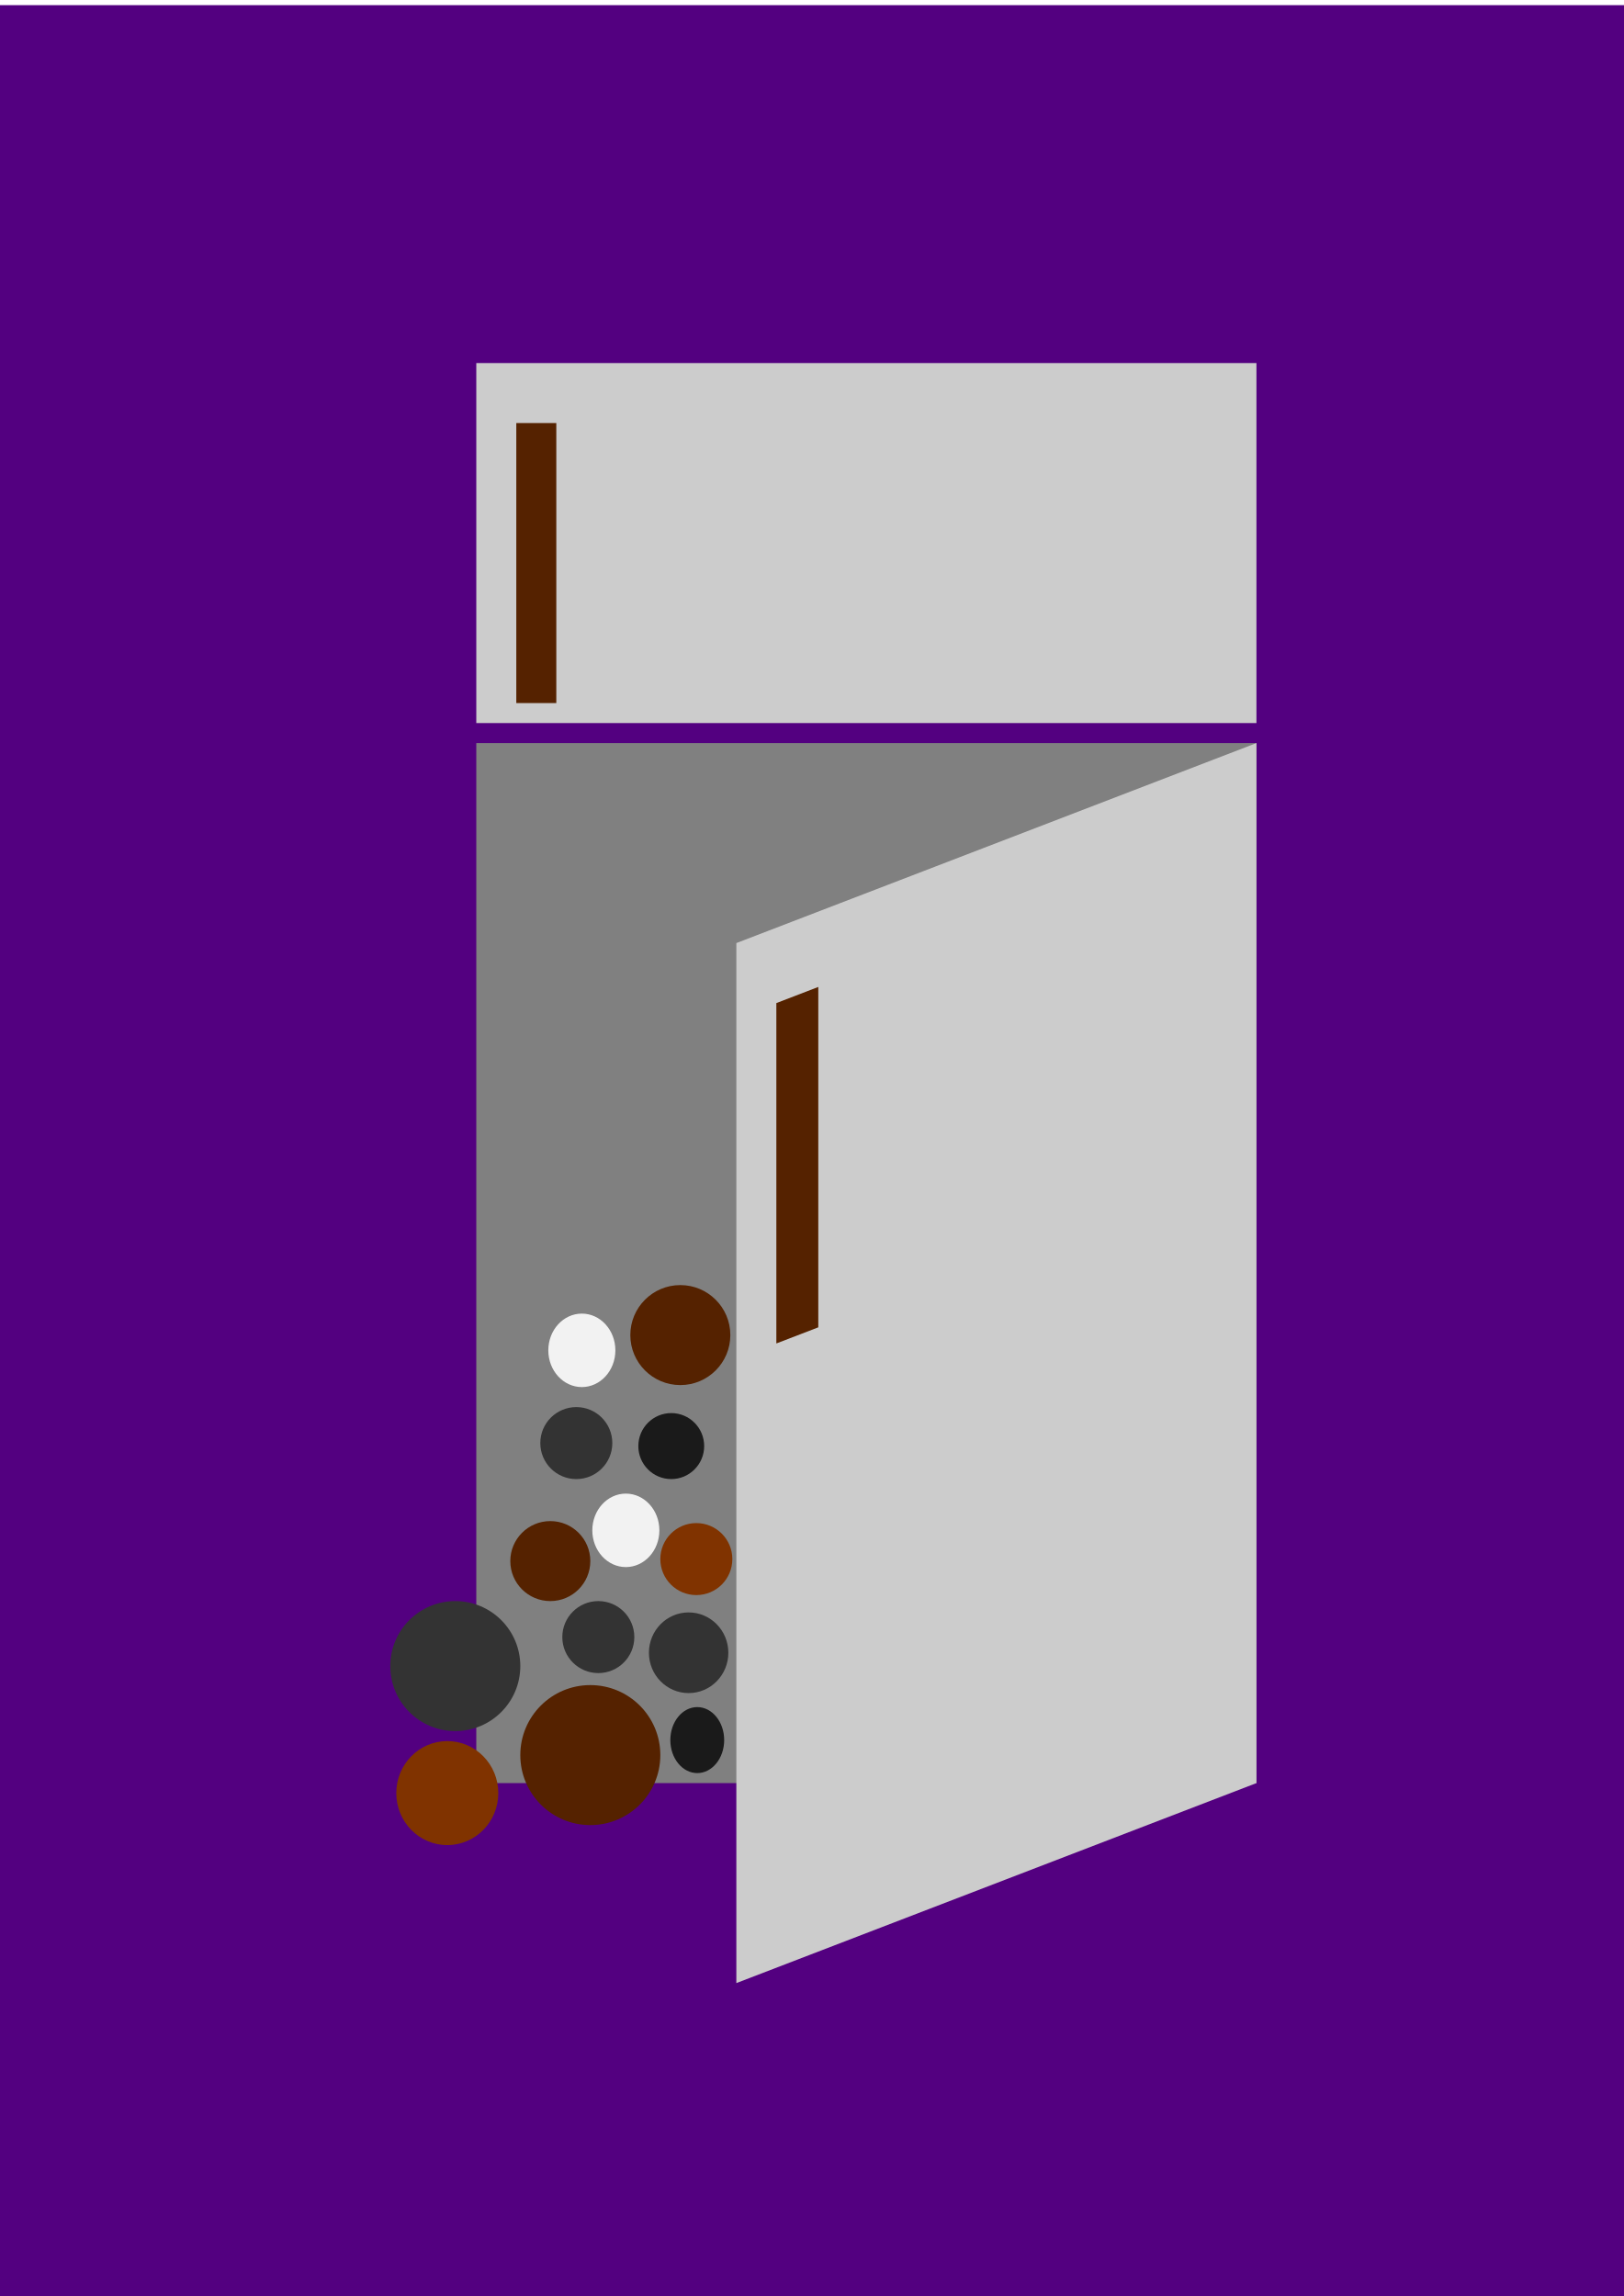
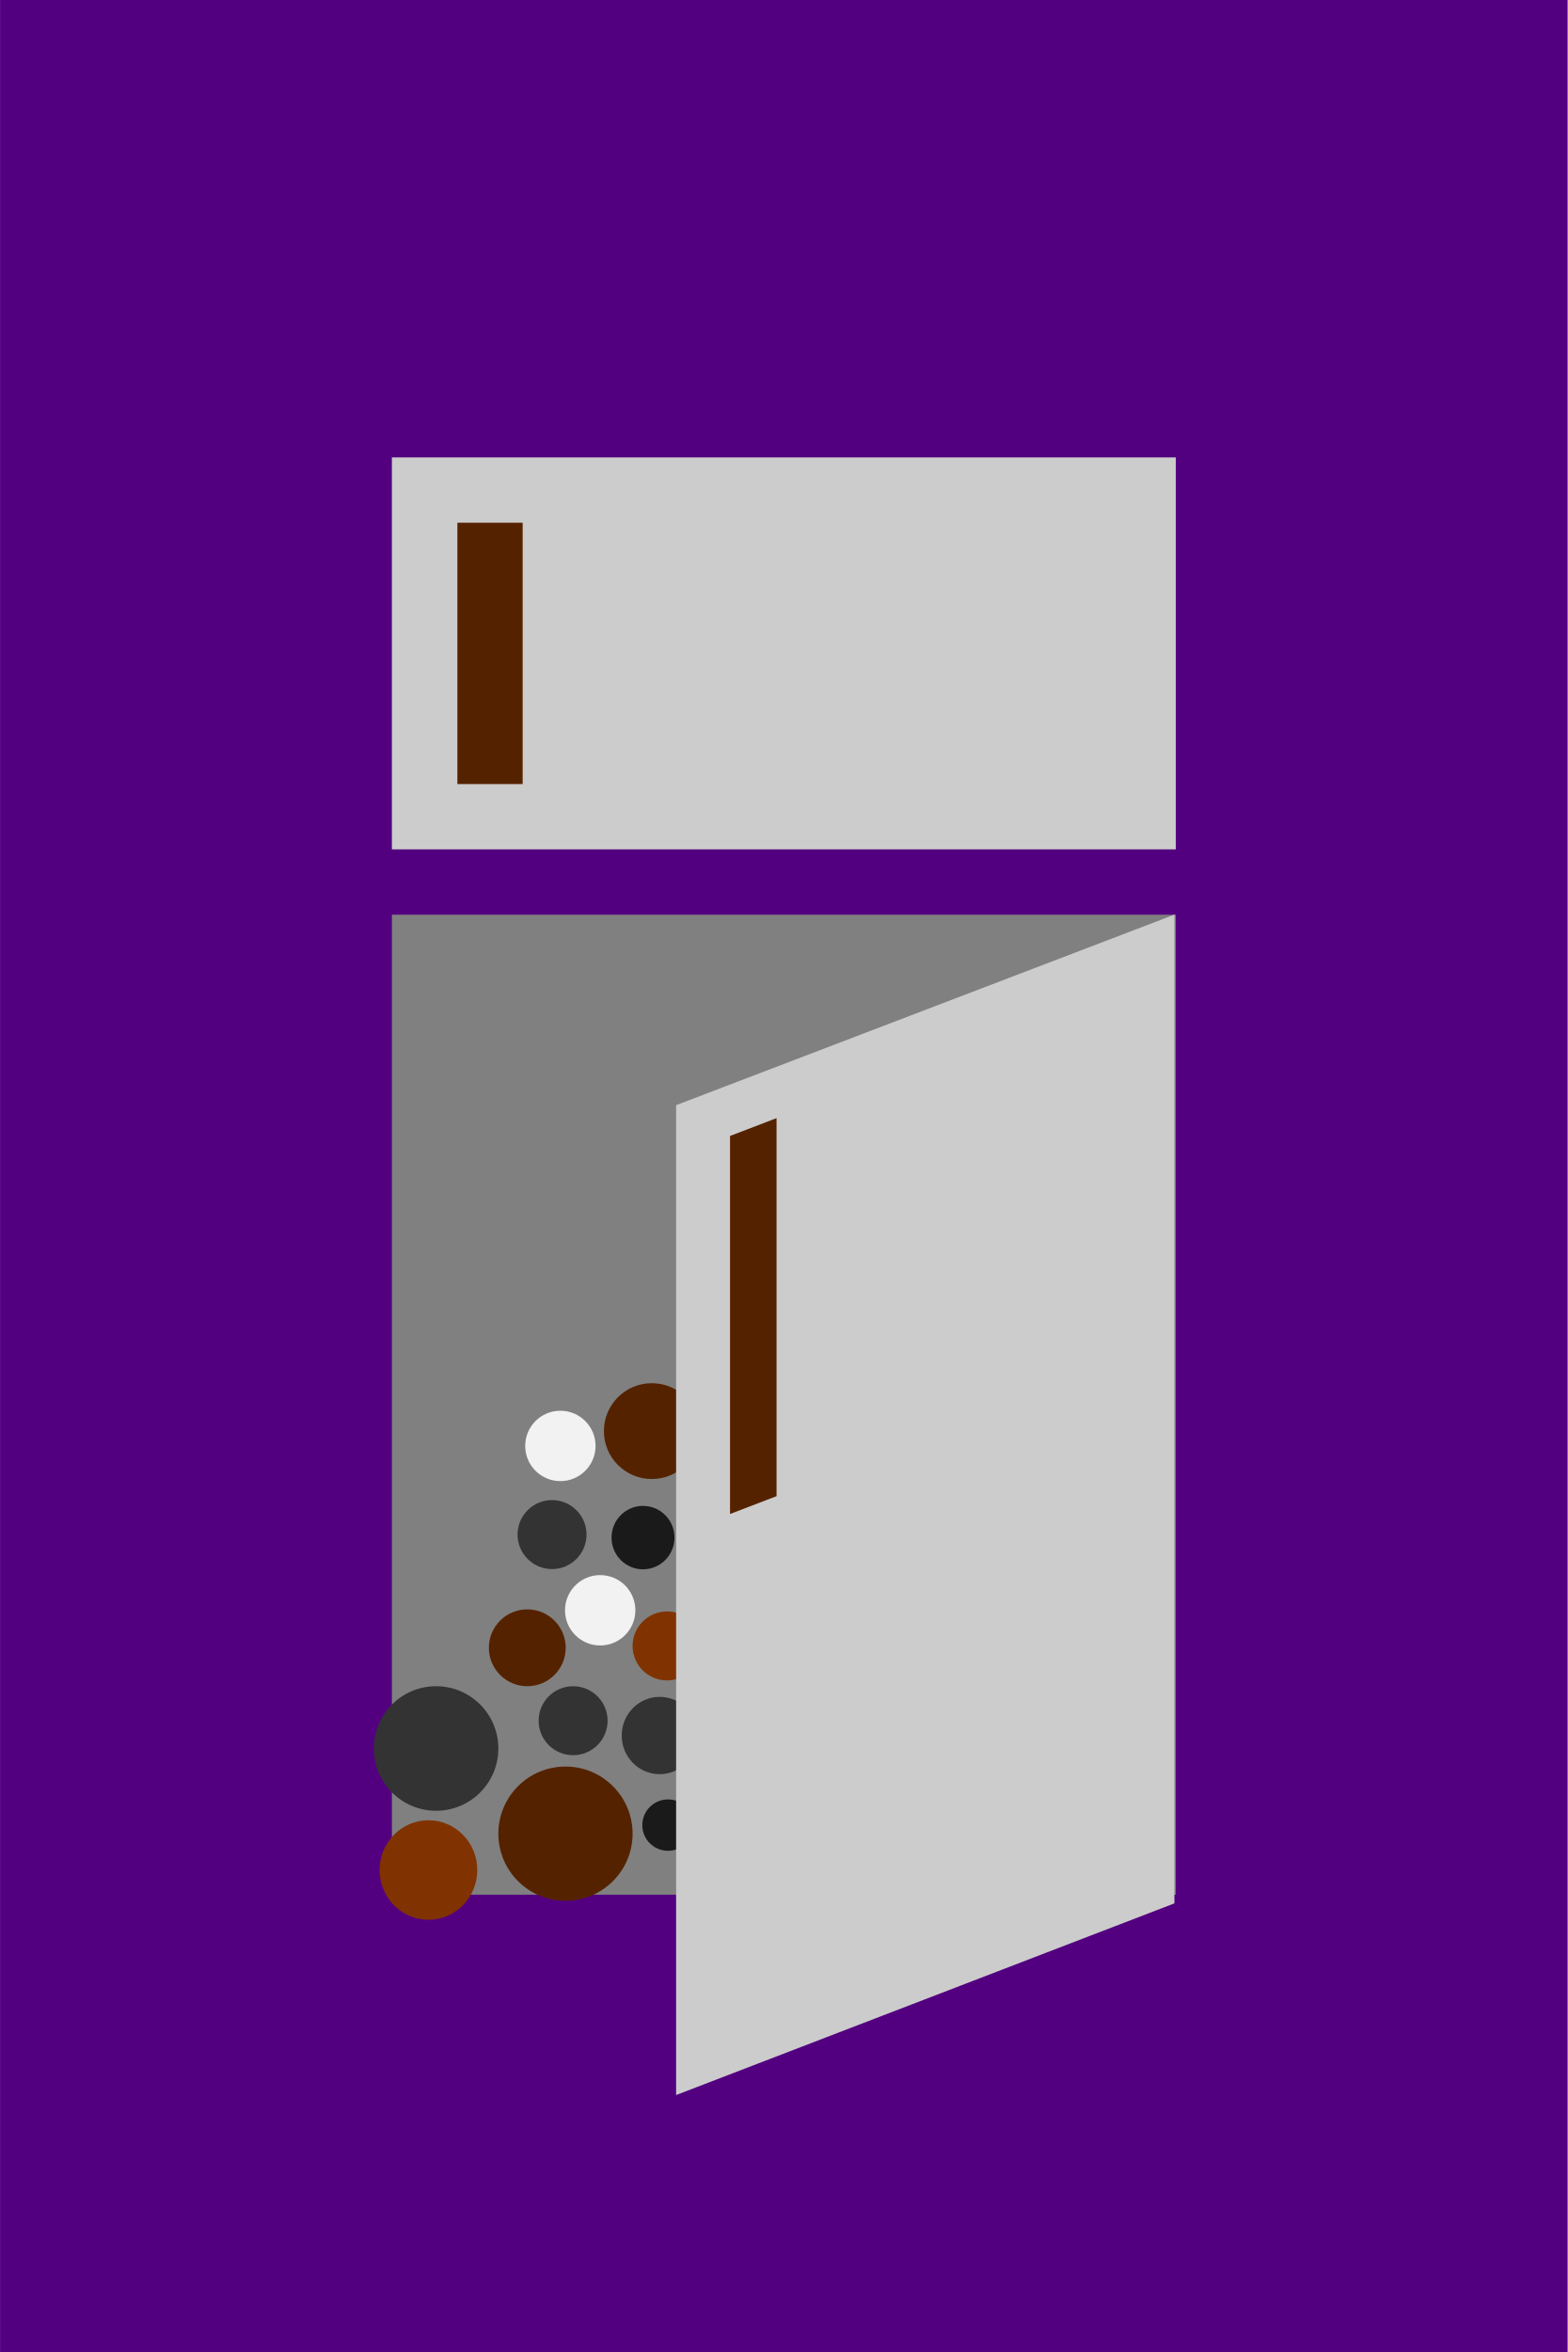
- <svg xmlns="http://www.w3.org/2000/svg" width="210mm" height="297mm" viewBox="0 0 210 297" version="1.1" id="svg8">
+ <svg xmlns="http://www.w3.org/2000/svg" width="24" height="36" viewBox="0 0 6.773 10.16" version="1.1" id="svg8">
  <defs id="defs2" />
-   <g id="layer1">
-     <rect style="fill:#ececec;stroke-width:0.265" id="rect3745" width="6.048" height="34.774" x="-1033.387" y="-61.321" />
-     <rect style="fill:#530080;fill-opacity:1;stroke-width:0.884;stroke-miterlimit:4;stroke-dasharray:none" id="rect4963" width="211.667" height="296.333" x="1.0172526e-005" y="0.667" />
-     <g id="g4961" transform="matrix(0.2444562,0,0,0.2444562,-59.9954,173.5719)">
-       <rect y="-517.917" x="497.417" height="190.5" width="412.75" id="rect4775" style="fill:#cccccc;fill-opacity:1;stroke-width:1.998;stroke-miterlimit:4;stroke-dasharray:none" />
-       <rect y="-316.833" x="497.417" height="550.333" width="412.75" id="rect4777" style="fill:#808080;fill-opacity:1;stroke-width:1.998;stroke-miterlimit:4;stroke-dasharray:none" />
-       <path id="rect4779" d="M 635,-211 910.167,-316.833 V 233.5 L 635,339.333 Z" style="fill:#cccccc;fill-opacity:1;stroke-width:1.663;stroke-miterlimit:4;stroke-dasharray:none" />
-       <rect y="-486.167" x="518.583" height="148.167" width="21.167" id="rect4784" style="fill:#552200;fill-opacity:1;stroke-width:1.998;stroke-miterlimit:4;stroke-dasharray:none" />
-       <path id="rect4788" d="m 656.167,-179.25 22.191,-8.535 V -7.669 l -22.191,8.535 z" style="fill:#552200;fill-opacity:1;stroke-width:0.161;stroke-miterlimit:4;stroke-dasharray:none" />
-       <circle r="21.167" cy="116.025" cx="536.575" id="path4791" style="fill:#552200;fill-opacity:1;stroke-width:1.998;stroke-miterlimit:4;stroke-dasharray:none" />
-       <circle r="26.458" cy="-3.567" cx="605.367" id="path4793" style="fill:#552200;fill-opacity:1;stroke-width:1.998;stroke-miterlimit:4;stroke-dasharray:none" />
-       <circle r="37.042" cy="218.683" cx="557.742" id="path4799" style="fill:#552200;fill-opacity:1;stroke-width:1.998;stroke-miterlimit:4;stroke-dasharray:none" />
-       <circle r="19.05" cy="156.242" cx="561.975" id="path4793-7" style="fill:#333333;fill-opacity:1;stroke-width:1.439;stroke-miterlimit:4;stroke-dasharray:none" />
-       <ellipse ry="17.462" rx="14.246" cy="210.746" cx="614.321" id="path4793-7-2" style="fill:#1a1a1a;fill-opacity:1;stroke-width:1.191;stroke-miterlimit:4;stroke-dasharray:none" />
-       <circle r="34.396" cy="171.588" cx="486.304" id="path4793-7-6" style="fill:#333333;fill-opacity:1;stroke-width:2.597;stroke-miterlimit:4;stroke-dasharray:none" />
-       <circle r="19.05" cy="114.967" cx="613.833" id="path4793-7-1" style="fill:#803300;fill-opacity:1;stroke-width:1.439;stroke-miterlimit:4;stroke-dasharray:none" />
-       <circle r="19.05" cy="53.583" cx="550.333" id="path4793-7-10" style="fill:#333333;fill-opacity:1;stroke-width:1.439;stroke-miterlimit:4;stroke-dasharray:none" />
-       <ellipse ry="21.343" rx="21.01" cy="164.532" cx="609.757" id="path4793-7-61" style="fill:#333333;fill-opacity:1;stroke-width:1.599;stroke-miterlimit:4;stroke-dasharray:none" />
-       <ellipse ry="17.462" rx="17.421" cy="55.171" cx="600.562" id="path4793-7-2-4" style="fill:#1a1a1a;fill-opacity:1;stroke-width:1.317;stroke-miterlimit:4;stroke-dasharray:none" />
-       <ellipse ry="27.517" rx="26.988" cy="238.792" cx="482.071" id="path4793-7-1-4" style="fill:#803300;fill-opacity:1;stroke-width:2.058;stroke-miterlimit:4;stroke-dasharray:none" />
-       <ellipse ry="19.441" rx="17.74" cy="99.759" cx="576.54" id="path4924" style="fill:#f2f2f2;fill-opacity:1;stroke-width:0.331;stroke-miterlimit:4;stroke-dasharray:none" />
-       <ellipse ry="19.441" rx="17.74" cy="4.509" cx="553.257" id="path4924-2" style="fill:#f2f2f2;fill-opacity:1;stroke-width:0.331;stroke-miterlimit:4;stroke-dasharray:none" />
+   <g id="layer1" transform="translate(0,-286.84)">
+     <rect style="fill:#530080;fill-opacity:1;stroke-width:0.884;stroke-miterlimit:4;stroke-dasharray:none" id="rect4963" width="6.773" height="10.16" x="-1.7347235e-018" y="286.84" />
+     <g id="g4310" transform="matrix(1.048902,0,0,0.9833454,-0.3742981,5.058596)">
+       <rect y="290.572" x="1.971" height="4.305" width="3.229" id="rect4777" style="fill:#808080;fill-opacity:1;stroke-width:1.998;stroke-miterlimit:4;stroke-dasharray:none" />
+     </g>
+     <g id="g4386">
+       <rect y="288.816" x="1.693" height="1.693" width="3.387" id="rect4775" style="fill:#cccccc;fill-opacity:1;stroke-width:1.998;stroke-miterlimit:4;stroke-dasharray:none" />
+       <rect y="289.098" x="1.976" height="1.129" width="0.282" id="rect4784" style="fill:#552200;fill-opacity:1;stroke-width:1.998;stroke-miterlimit:4;stroke-dasharray:none" />
+     </g>
+     <circle style="fill:#552200;fill-opacity:1;stroke-width:1.998;stroke-miterlimit:4;stroke-dasharray:none" id="path4791" cx="2.278" cy="293.958" r="0.166" />
+     <circle style="fill:#552200;fill-opacity:1;stroke-width:1.998;stroke-miterlimit:4;stroke-dasharray:none" id="path4793" cx="2.816" cy="293.022" r="0.207" />
+     <circle style="fill:#552200;fill-opacity:1;stroke-width:1.998;stroke-miterlimit:4;stroke-dasharray:none" id="path4799" cx="2.443" cy="294.761" r="0.29" />
+     <circle style="fill:#333333;fill-opacity:1;stroke-width:1.439;stroke-miterlimit:4;stroke-dasharray:none" id="path4793-7" cx="2.476" cy="294.273" r="0.149" />
+     <circle style="fill:#1a1a1a;fill-opacity:1;stroke-width:1.191;stroke-miterlimit:4;stroke-dasharray:none" id="path4793-7-2" cx="2.886" cy="294.724" r="0.111" />
+     <circle style="fill:#333333;fill-opacity:1;stroke-width:2.597;stroke-miterlimit:4;stroke-dasharray:none" id="path4793-7-6" cx="1.884" cy="294.393" r="0.269" />
+     <circle style="fill:#803300;fill-opacity:1;stroke-width:1.439;stroke-miterlimit:4;stroke-dasharray:none" id="path4793-7-1" cx="2.882" cy="293.95" r="0.149" />
+     <circle style="fill:#333333;fill-opacity:1;stroke-width:1.439;stroke-miterlimit:4;stroke-dasharray:none" id="path4793-7-10" cx="2.385" cy="293.469" r="0.149" />
+     <ellipse style="fill:#333333;fill-opacity:1;stroke-width:1.599;stroke-miterlimit:4;stroke-dasharray:none" id="path4793-7-61" cx="2.85" cy="294.337" rx="0.164" ry="0.167" />
+     <ellipse style="fill:#1a1a1a;fill-opacity:1;stroke-width:1.317;stroke-miterlimit:4;stroke-dasharray:none" id="path4793-7-2-4" cx="2.778" cy="293.482" rx="0.136" ry="0.137" />
+     <ellipse style="fill:#803300;fill-opacity:1;stroke-width:2.058;stroke-miterlimit:4;stroke-dasharray:none" id="path4793-7-1-4" cx="1.851" cy="294.918" rx="0.211" ry="0.215" />
+     <circle style="fill:#f2f2f2;fill-opacity:1;stroke-width:0.331;stroke-miterlimit:4;stroke-dasharray:none" id="path4924" cx="2.593" cy="293.796" r="0.152" />
+     <circle style="fill:#f2f2f2;fill-opacity:1;stroke-width:0.331;stroke-miterlimit:4;stroke-dasharray:none" id="path4924-2" cx="2.421" cy="293.086" r="0.152" />
+     <g id="g4382">
+       <path id="rect4779" d="m 2.921,291.614 2.153,-0.823 0,4.271 -2.153,0.828 z" style="fill:#cccccc;fill-opacity:1;stroke-width:1.663;stroke-miterlimit:4;stroke-dasharray:none" />
+       <path id="rect4788" d="m 3.154,291.747 0.201,-0.077 0,1.633 -0.201,0.077 z" style="fill:#552200;fill-opacity:1;stroke-width:0.161;stroke-miterlimit:4;stroke-dasharray:none" />
    </g>
  </g>
</svg>
